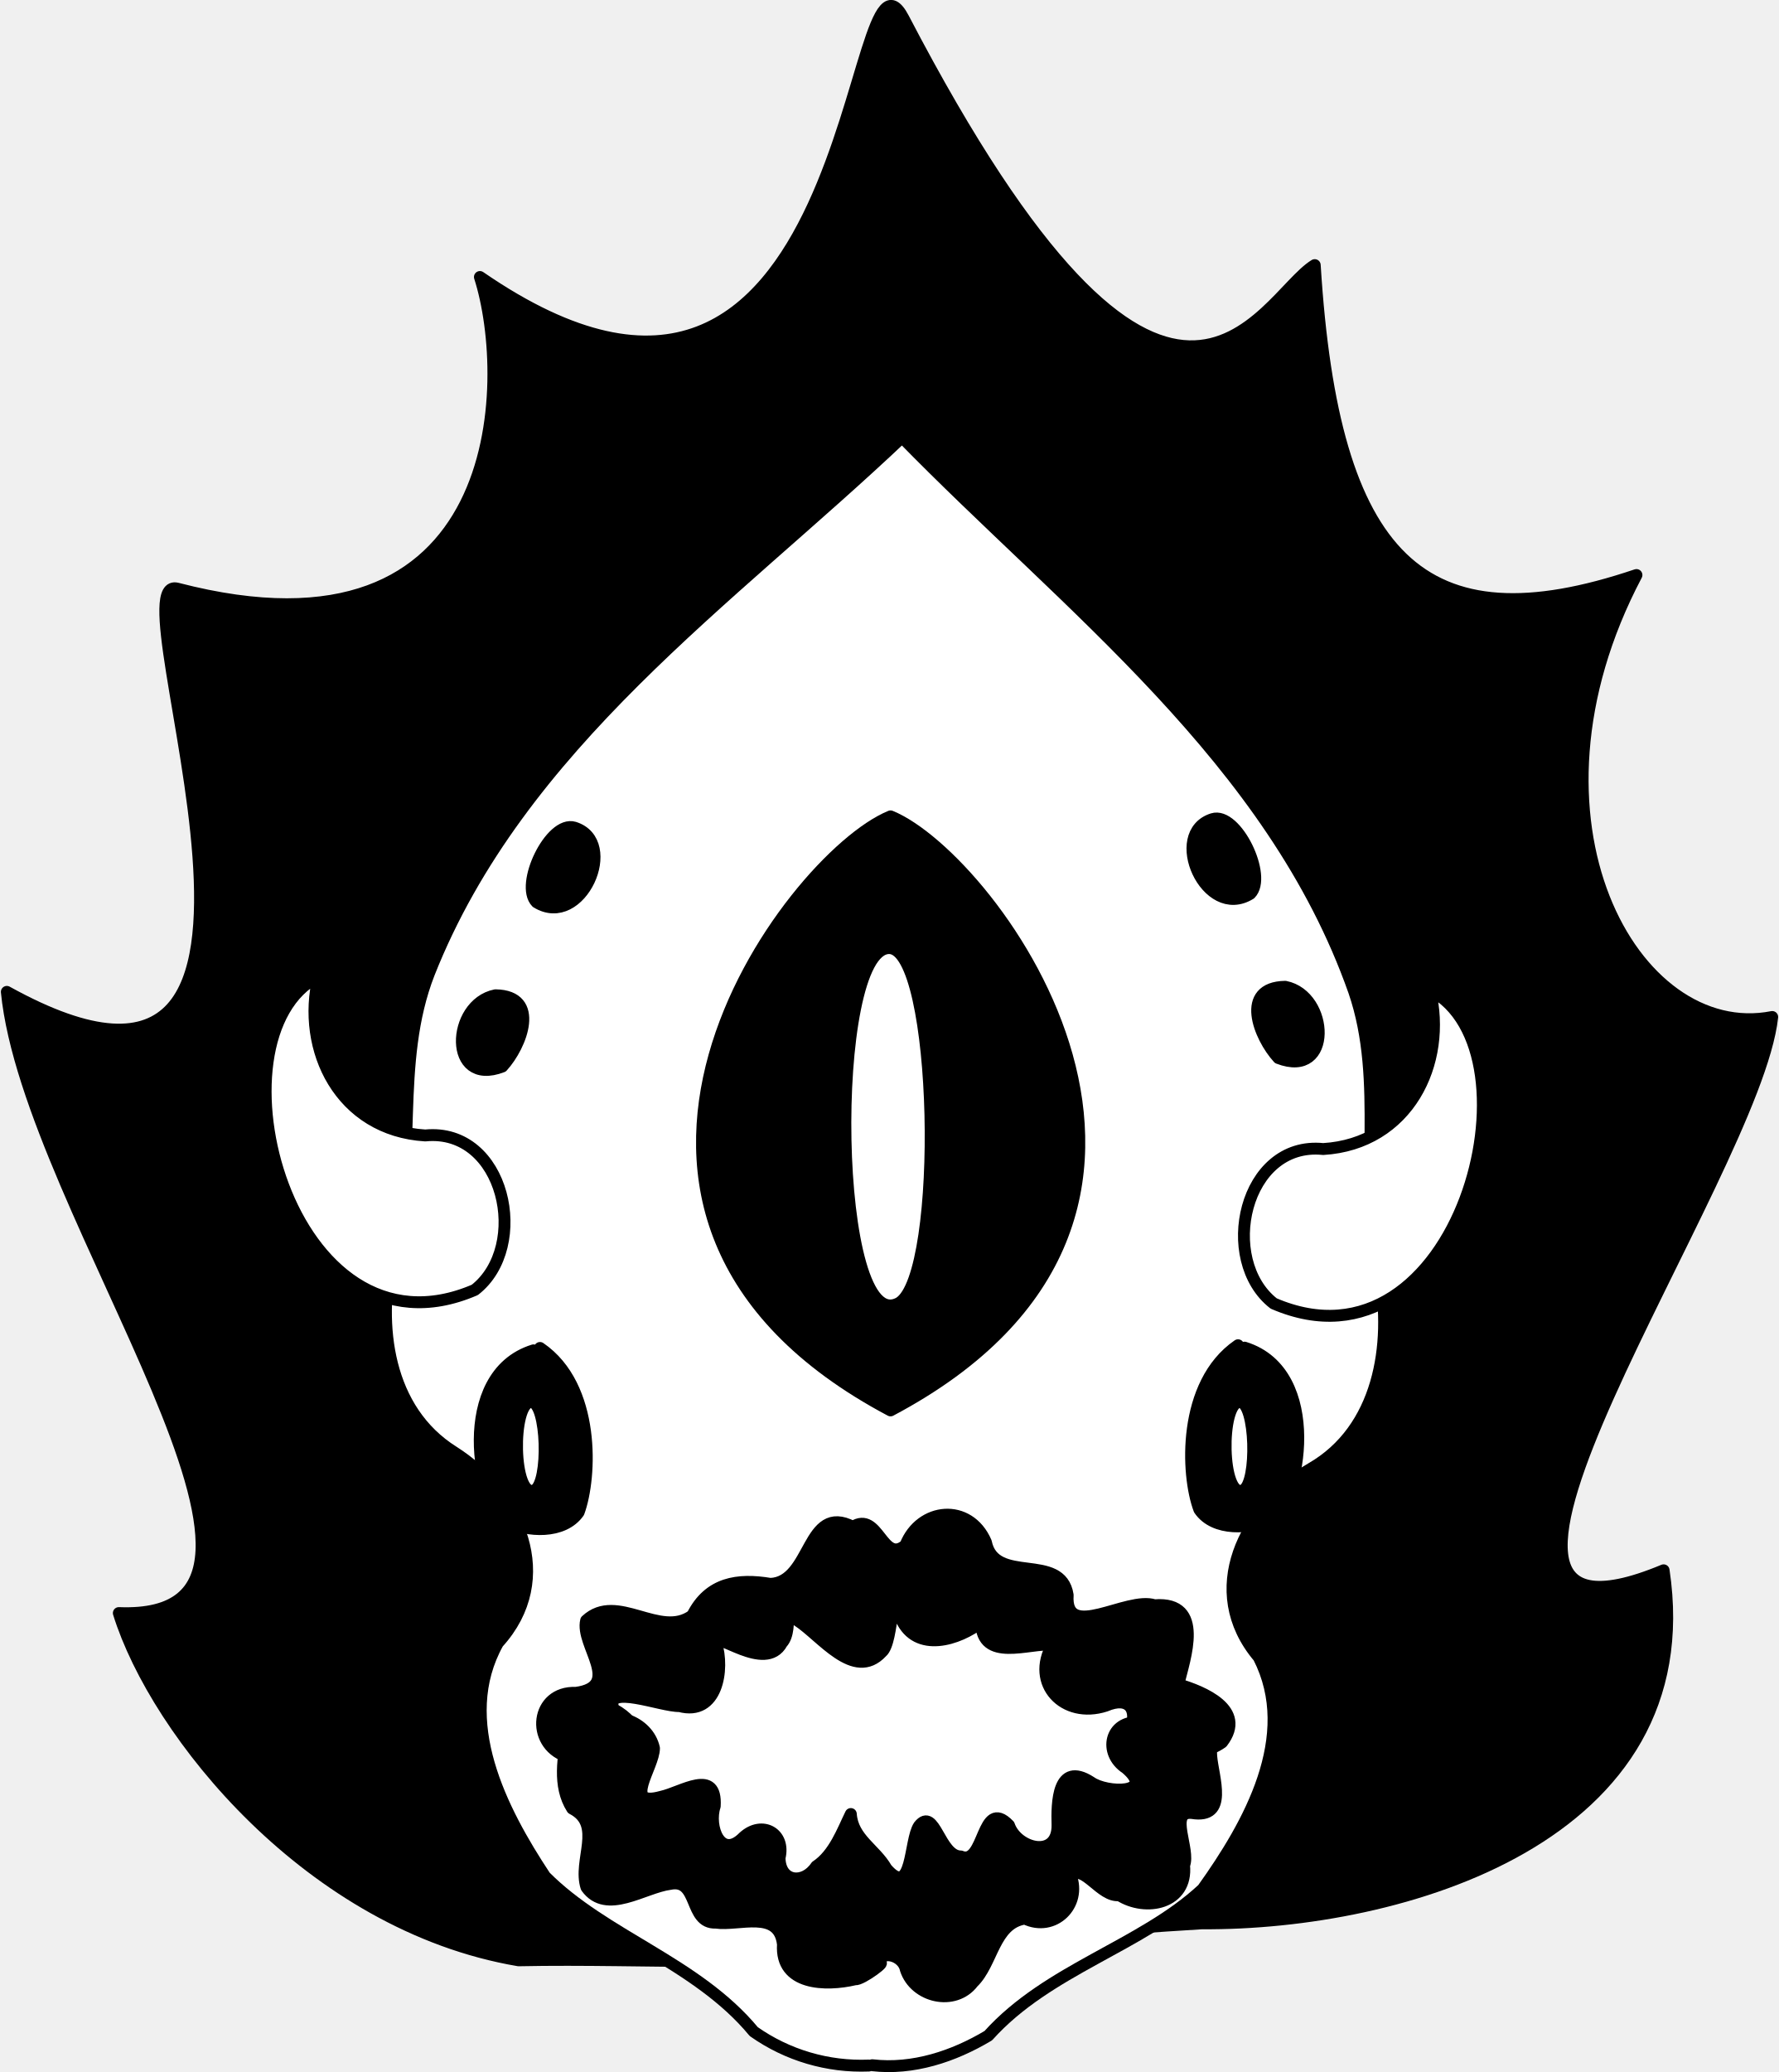
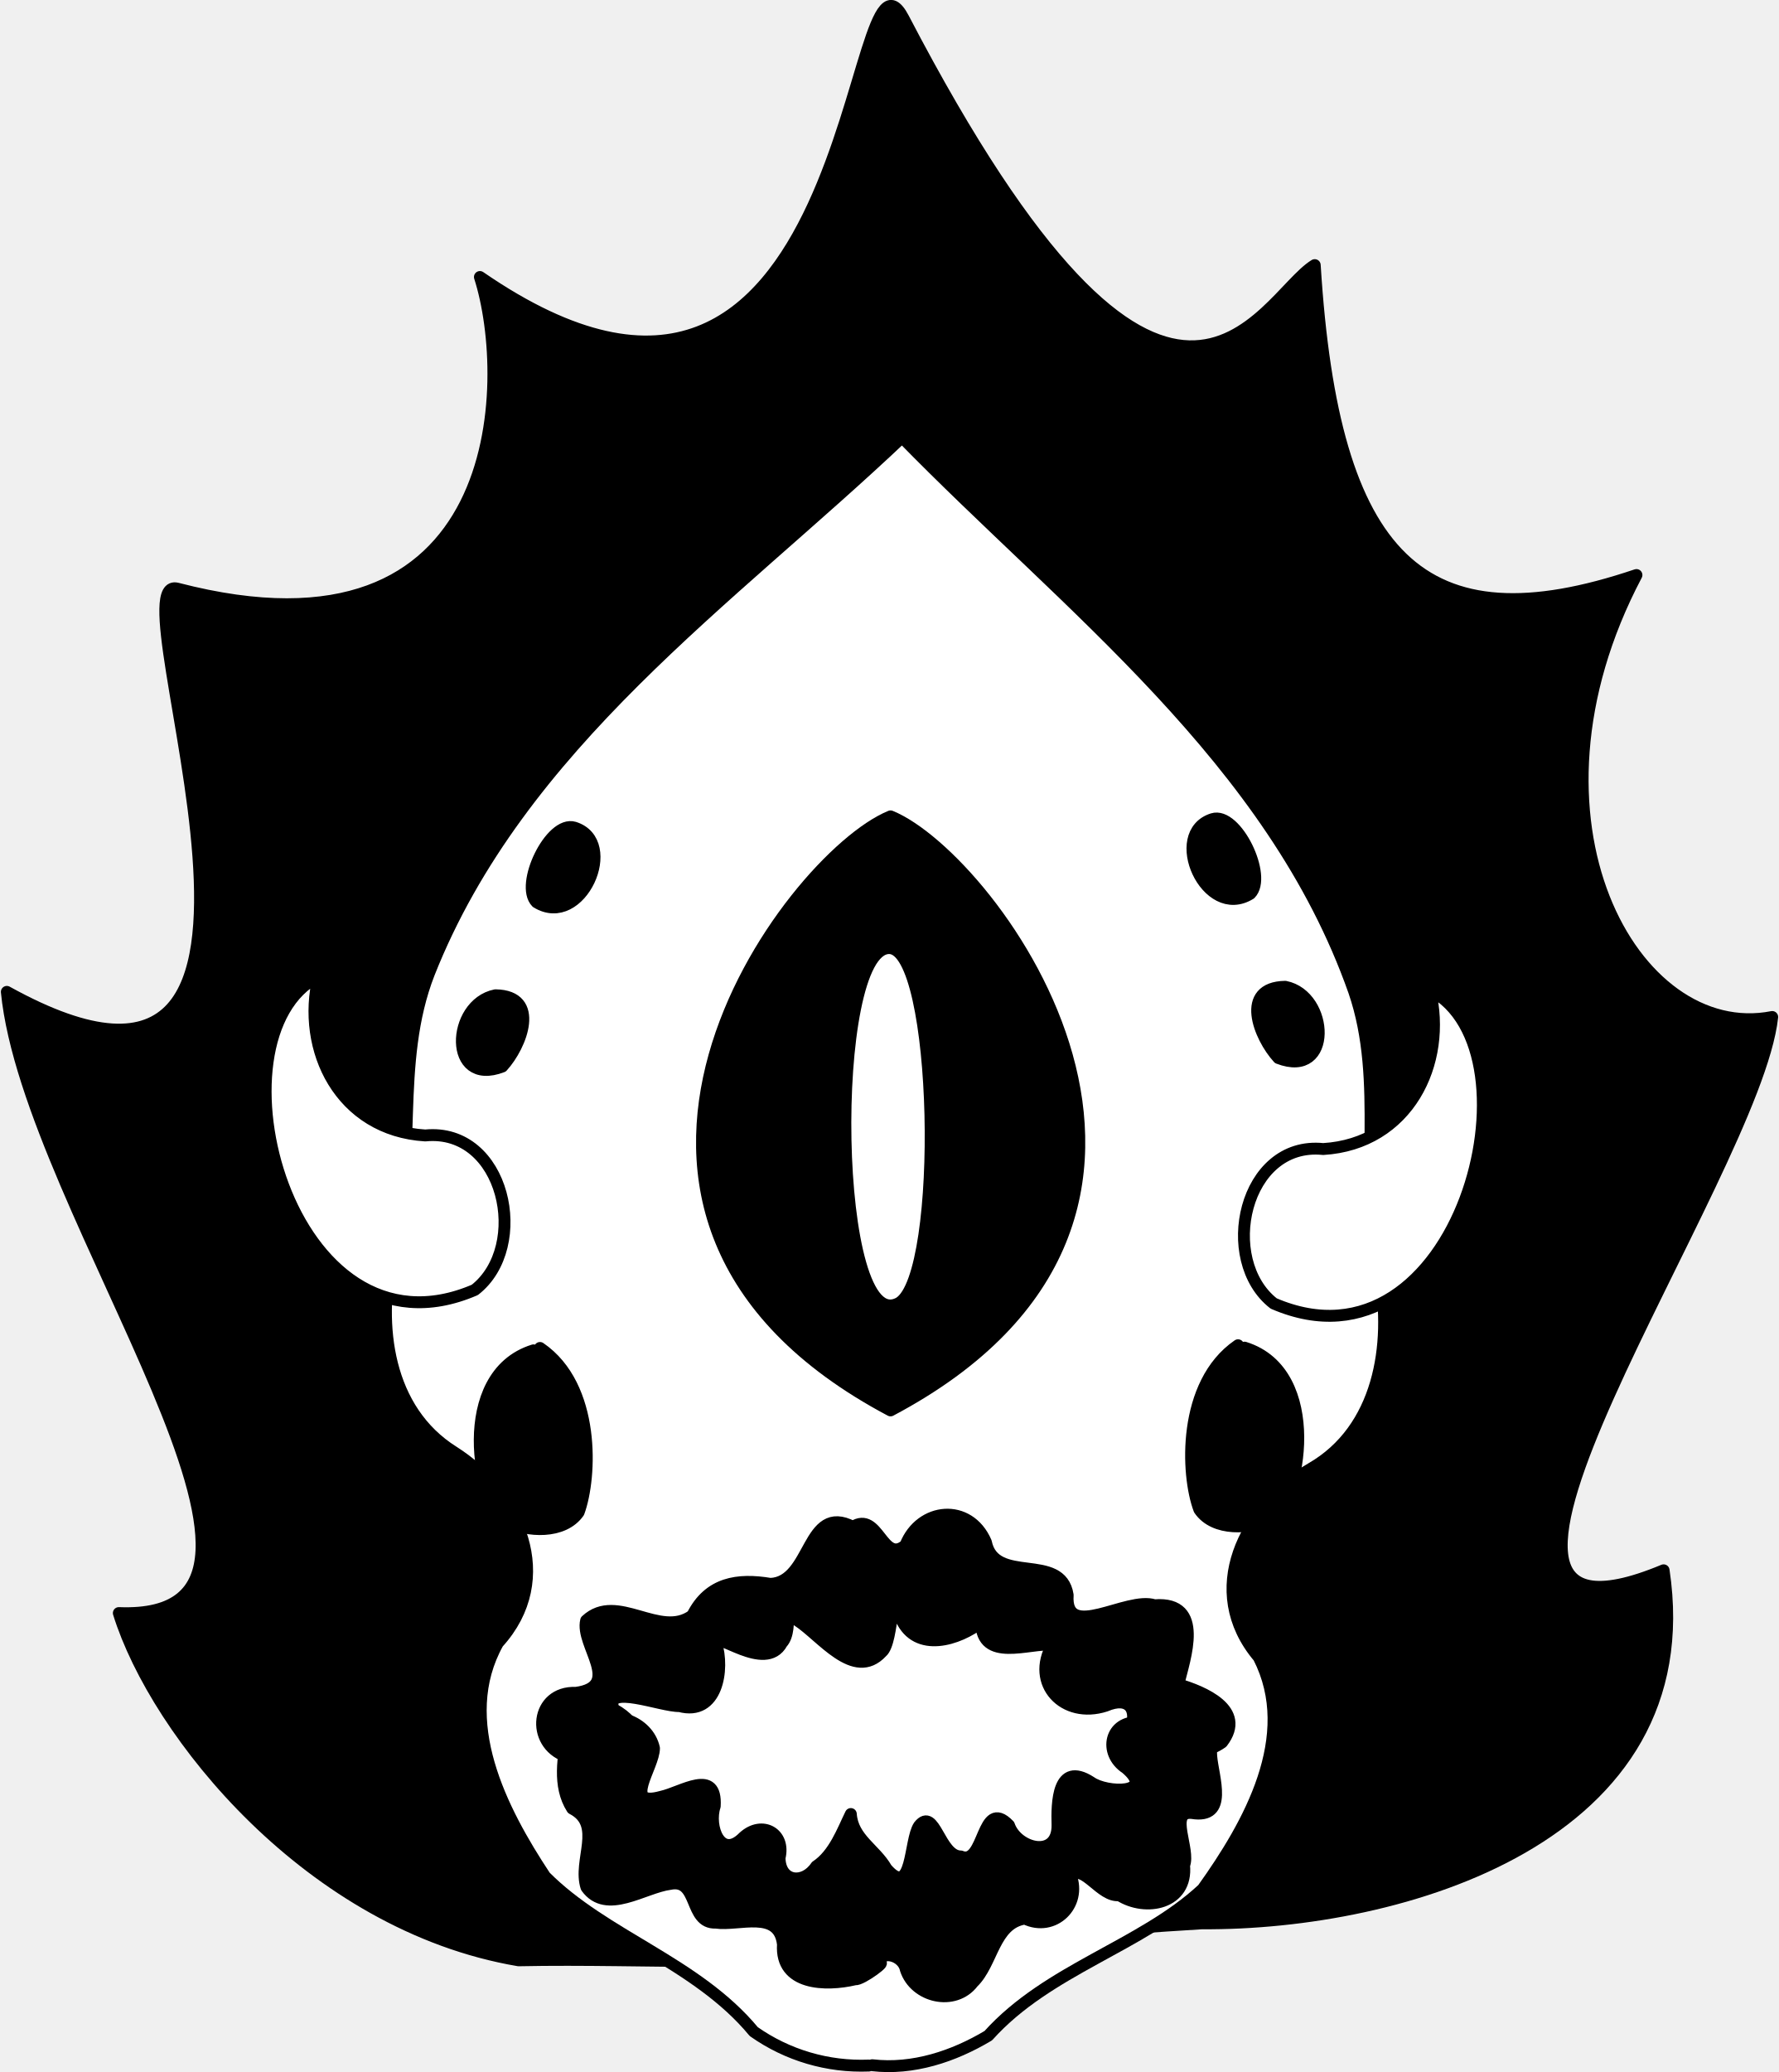
<svg xmlns="http://www.w3.org/2000/svg" width="198.1" height="230.71" viewBox="0 0 52.41 61.04">
  <g stroke="#000" stroke-linecap="round" stroke-linejoin="round" stroke-width=".35" paint-order="fill markers stroke">
    <path d="M38.74 7.81c.54 8.7 3.17 11.26 9.48 9.13-3.81 7.22-.07 13.82 4 13.02-.5 4.66-11.3 19.67-3.2 16.3 1.18 7.88-7.75 10.44-13.6 10.4q-4.28.26-8.54.73c-3.83.62-7.74.28-11.6.36C9.15 56.71 4.6 51.06 3.5 47.52c6.78.27-2.66-11.8-3.3-18.3 10.3 5.7 3.08-12.38 5.02-11.88 9.78 2.54 9.9-6.12 8.92-9.18C25.35 15.88 24.97-2.62 26.62.54c7.87 15.1 10.53 8.24 12.12 7.27" />
    <path fill="#fff" d="M25.7 60.84c1.2.14 2.4-.26 3.42-.87 1.76-1.96 4.5-2.63 6.32-4.32 1.36-1.9 2.84-4.5 1.65-6.83-1.65-1.95-.44-4.4 1.55-5.56 2-1.15 2.4-3.64 2.01-5.73-.64-2.75.18-5.63-.75-8.33-2.41-6.84-8.43-11.31-13.32-16.32-5.08 4.81-11.27 9.05-13.94 15.79-1.04 2.66-.33 5.57-1.08 8.3-.46 2.07-.16 4.57 1.8 5.8C15.3 44 16.4 46.5 14.67 48.4c-1.27 2.28.1 4.93 1.39 6.88 1.75 1.76 4.47 2.54 6.15 4.57a5.5 5.5 0 0 0 3.39 1" />
    <path d="M26.24 41.55c-10.84-5.75-3-16.27 0-17.5 3.01 1.23 10.85 11.75 0 17.5" />
    <path fill="#fff" d="M38.99 33.85c2.49-.15 3.67-2.52 3.14-4.69 3.45 1.77.87 11.6-4.6 9.24-1.64-1.28-.88-4.79 1.46-4.55m-26.46-.4c-2.5-.15-3.67-2.52-3.14-4.69-3.45 1.77-.87 11.6 4.6 9.24 1.64-1.28.88-4.78-1.46-4.55m13.67-5.52c-1.83 0-1.7 11.58.3 10.45 1.36-.85 1.18-10.45-.3-10.45" />
    <path d="M15.72 39.78c-2.34.73-1.63 4.6-.77 5.05.57.29 1.65.37 2.1-.28.38-1.03.5-3.72-1.14-4.84m1.01-15.33c-.7-.21-1.61 1.69-1.11 2.2 1.3.8 2.45-1.78 1.11-2.2m-2.12 7.04c.56-.61 1.14-2.08-.2-2.1-1.31.26-1.4 2.72.2 2.1m21.87 8.28c2.34.73 1.63 4.6.77 5.05-.58.29-1.66.37-2.1-.28-.39-1.03-.5-3.71 1.14-4.84m-.75-15.5c.7-.22 1.62 1.69 1.11 2.2-1.3.8-2.44-1.78-1.11-2.2m1.94 7.04c-.57-.62-1.15-2.08.2-2.1 1.3.26 1.4 2.72-.2 2.1" />
-     <path fill="#fff" d="M15.65 41.3c-.59 0-.55 2.89.1 2.6.44-.2.38-2.6-.1-2.6m20.88 0c-.59 0-.55 2.89.1 2.6.44-.2.38-2.6-.1-2.6m-10.61 5.52c-.06 0-.16-.06-.16 0s.21 0 .16 0h-2.36c-.06 0-.76-.02-.77 0v.04c-.08.04-.06-.02-.12 0-.09.02-.1.08-.17.12s-.17.03-.24.08v.04c-.03.03-.2-.01-.24 0l-.2.04-.09.08c-.03.02-.09-.01-.12 0-.1.05-.15.05-.24.08l-.04.04c-.1.03-.24 0-.33.04l-.16.13v.04c-.03.03-.2.02-.25.04v.04c-.03.03-.09 0-.12.04v.04c.04.19-.08.05-.12.08s0 .13-.04.16c-.08.09 0-.13-.08.04q-.01.07-.04.13c-.09.08 0-.13-.08.04v.04q-.09.01-.17.04c-.1.05-.08.09-.2.12-.04.01-.08-.02-.12 0-.05.02-.07.1-.12.12h-.04v.04h-.08q-.02.01 0 .04l-.25.17-.2.08c-.07.03-.1.13-.16.16l-.29.12h-.12c-.06.01-.21.18-.29.2-.09.03-.14 0-.2.13v.08l-.12.04a1 1 0 0 0-.16.28v.12l-.04.05c-.04.07.02.2 0 .28-.06.22-.04.43-.04.65v.49c-.04.2-.15.63-.09.81.03.07.14.14.17.2v.08c.01.06.53.82.57.86l.08.04.04.12.36.49c.03.01.07-.02.09 0 .03.03.01.09.04.12.04.06.22.15.28.2.07.07.1.2.2.25h.08l.09.08c.11.08.3.1.44.16l.04.04h.13l.24.08h.12l.04.04h.08l.04.04.29.09c.17.03.36-.05.53 0 .26.06-.16.02.2.08.17.03.24.05.4.12.06.09.15.01.21.04l.12.08.16.04c.08.03.14.12.2.16.12.08.23.07.33.13.08.03.17.13.25.16l.36.12c.11.03.22.13.33.16H24l.04.04h.12l.24.08h.17l.57.13c.23.03 1.2.02 1.46 0 .08-.01.16-.07.24-.08h.13c.08-.03.17-.14.28-.17l.53-.12h.08l.16-.12c.2-.11.45-.14.65-.24.3-.16.56-.37.86-.53l.28-.08.77-.29.16-.08c.27-.08-.02.1.25-.04l.04-.04c.1-.04.25.03.36 0l.29-.12.16-.04c.04-.01.09.02.12 0s0-.06 0-.09c0 0 .18-.05.2-.08l.05-.08c.05-.05.14-.06.2-.12l.12-.16q.08-.05.17-.08c.03-.03.01-.09.04-.13s.06-.04.12-.08c.05-.03.08-.12.12-.16.06-.06.17-.06.24-.12l.04-.08q.12-.12.25-.2c.09-.06.28-.09.36-.17.05-.05.02-.09.09-.12.39-.2-.08.05.2-.04.15-.05.2-.28.24-.4.06-.17 0-.34.04-.5 0-.01.04-.02.04-.04.02-.07.04-.44 0-.52l-.08-.13c-.06-.11-.06-.28-.12-.4l-.04-.04c-.05-.16 0-.3-.04-.45l-.12-.37c-.02-.05 0-.08-.04-.12H34q-.02-.03 0-.08h-.04c-.1-.01-.02-.09-.05-.12-.07-.1-.2-.16-.28-.24l-.04-.09c-.15-.19-.07-.07-.2-.16s-.2-.23-.33-.32c-.14-.11-.34-.15-.49-.25-.04-.03-.07-.1-.12-.12-.1-.05-.08.02-.24-.08q-.12-.09-.25-.16c-.08-.04-.13-.03-.2-.08l-.12-.13c-.06-.03-.19 0-.25-.04v-.04l-.28-.2c-.06-.02-.14.02-.2 0q-.03-.01-.04-.04l-.37-.2c-.16-.09-.22-.06-.36-.13-.27-.11-.41-.18-.7-.24-.12-.02-.13-.1-.24-.12-.07-.02-.14.01-.2 0l-.37-.08c-.13-.03-.55-.01-.65-.04l-.04-.04c-.14-.05-.36.06-.49 0-.13-.07-.29 0-.36-.05-.26-.12-.9-.02-1.18.05" />
    <path d="M25.13 44.98c-1.37-.72-1.2 1.63-2.43 1.68-.96-.16-1.81-.04-2.3.93-.96.7-2.22-.7-3.13.15-.18.72 1.1 1.94-.3 2.13-1.19-.05-1.35 1.5-.29 1.87 1.09.76 3.06-.47 1.4-1.39-.3-.77 1.42-.07 1.94-.09 1.11.3 1.33-1.08 1.08-1.86-.06-.4 1.45.9 1.94 0 .39-.42-.06-1.67.46-.66.7.45 1.67 1.8 2.48.93.37-.3.27-2.37.57-.98.46 1.02 1.7.62 2.36.1.02 1.2 1.41.6 2.1.66-.66 1.15.34 2.2 1.57 1.8.7-.3.97.13.71.73.47.83 1.98.88 2.72.35.74-.96-.57-1.5-1.29-1.71.18-.75.8-2.45-.7-2.33-.82-.27-2.65 1.08-2.56-.3-.2-1.28-2.15-.28-2.41-1.56-.5-1.16-1.93-1.02-2.37.09-.68.57-.8-1.02-1.55-.54" />
    <path d="M17.27 50.87c.5-.28-.24-.08.1-.07.67-.46 1.72-.1 1.9.7 0 .56-.96 1.76.22 1.43.6-.13 1.64-.86 1.57.28-.2.6.17 1.6.85.91.55-.5 1.24-.11 1.06.61.01.73.72.79 1.08.25.53-.35.78-1.05 1.02-1.54.05.73.72 1.03 1.05 1.61.78.9.67-.83.96-1.26.46-.58.6.9 1.23.9.72.3.6-1.77 1.42-.92.24.7 1.44 1 1.43 0-.02-.66 0-1.9.98-1.27.47.34 1.93.35 1.04-.41-.68-.44-.48-1.42.4-1.35.82-.07 2.1-.14 2.11 1 .05.62.52 1.85-.57 1.67-.7-.07-.04 1.09-.23 1.54.11 1.13-1.13 1.38-1.91.88-.54.07-1.05-.94-1.43-.58.33.87-.5 1.68-1.35 1.27-.92.14-.95 1.32-1.53 1.88-.54.71-1.71.44-1.98-.38-.08-.42-.75-.61-.82-.16.36-.17-.48.48-.68.45-.85.2-2.2.18-2.12-1.03-.12-1.04-1.3-.54-1.98-.64-.8.03-.49-1.32-1.35-1.14-.77.1-1.87.92-2.46.1-.26-.79.51-1.84-.42-2.32-.43-.67-.26-1.53-.13-2.27.06-.27.35-.3.54-.14" />
  </g>
</svg>
